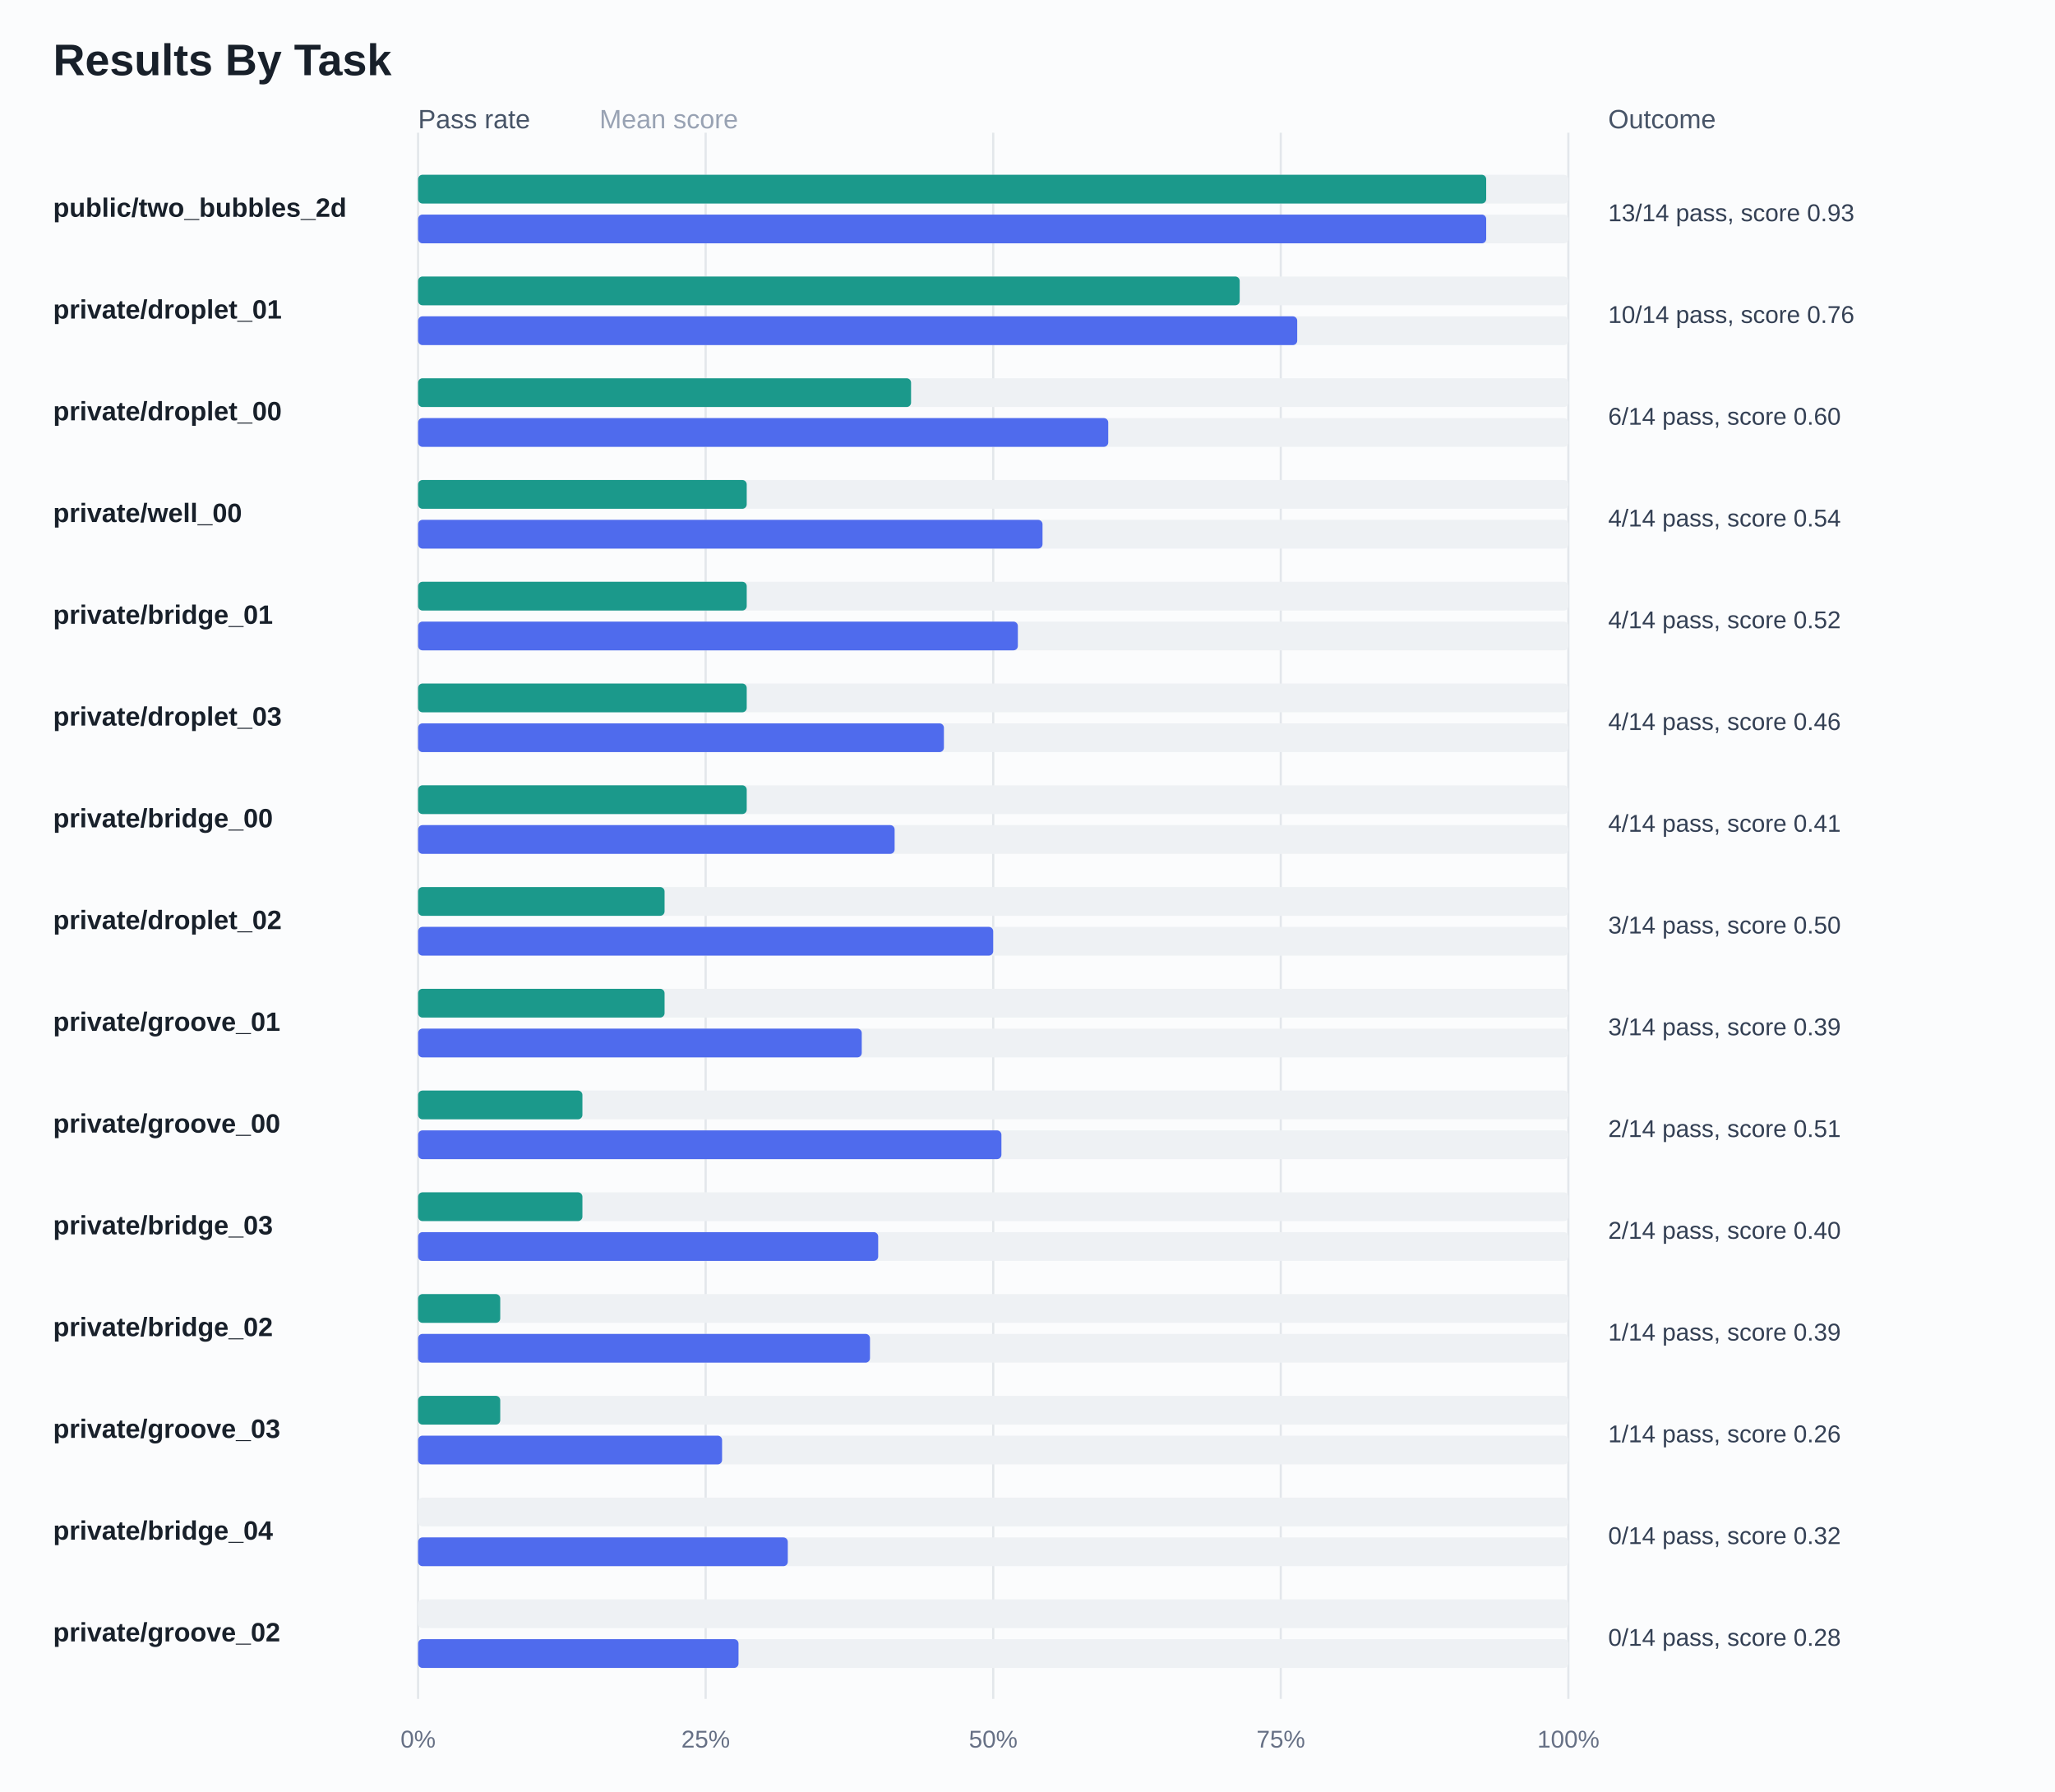
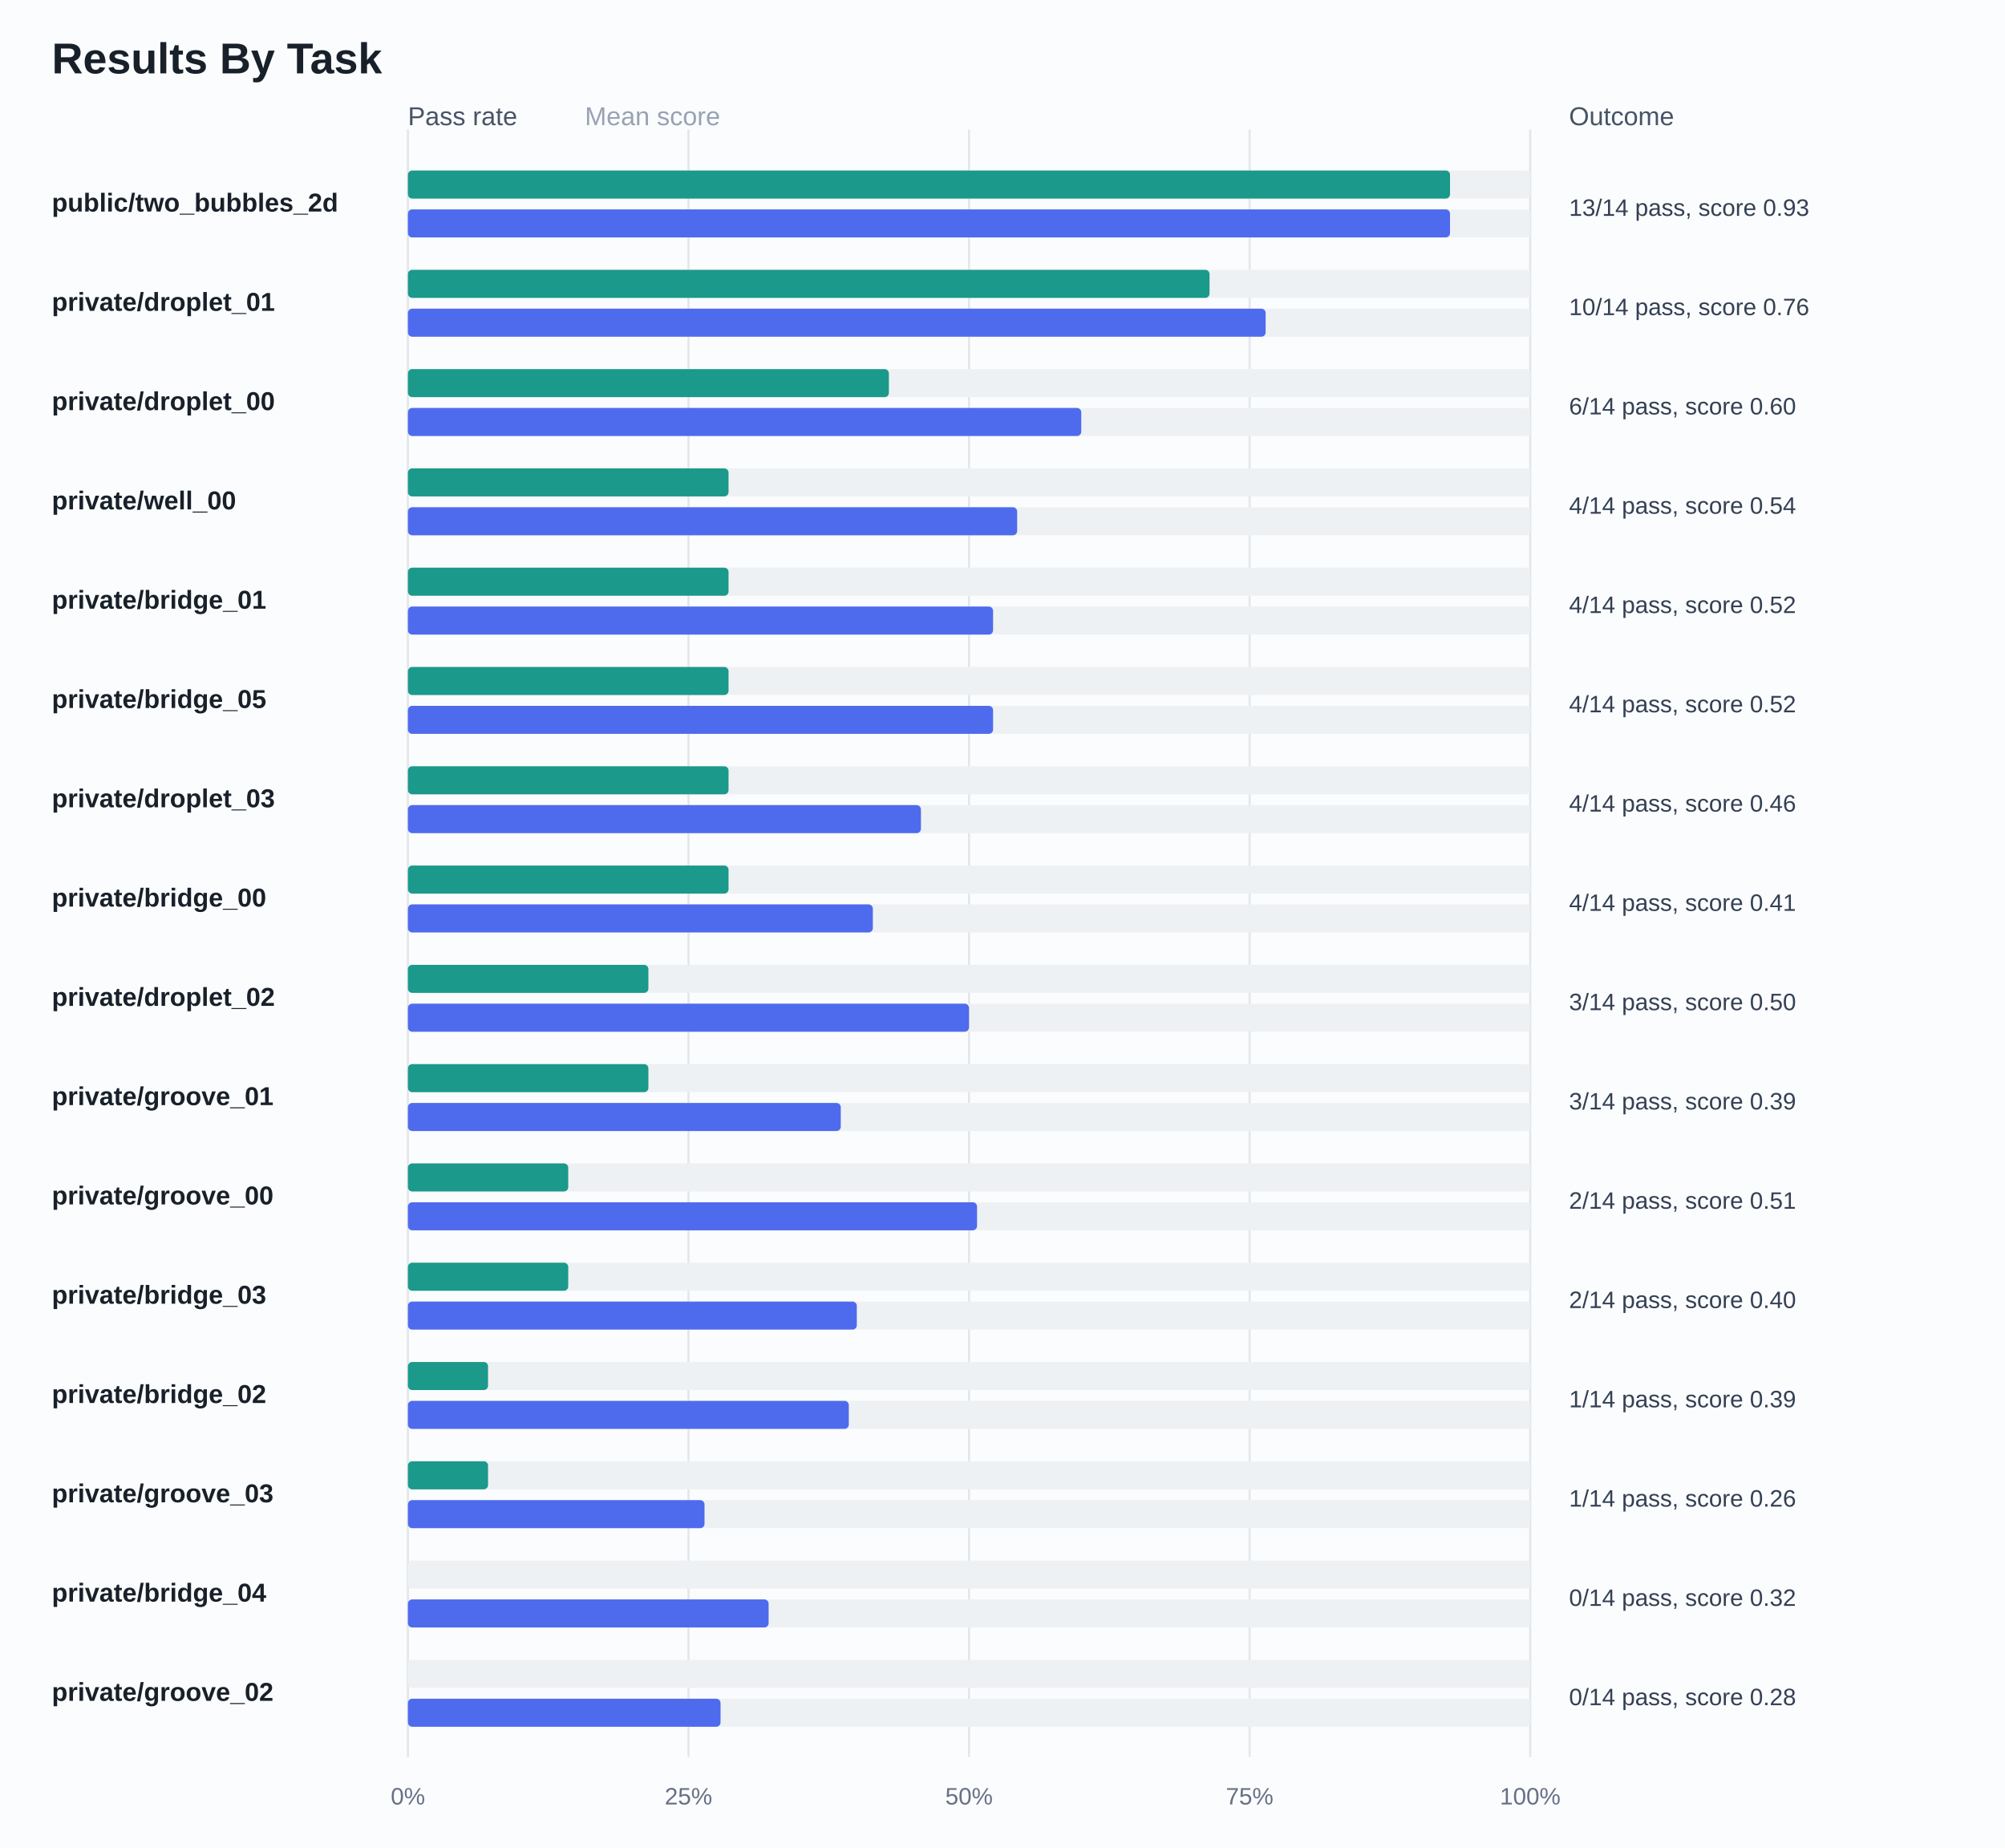
- <svg xmlns="http://www.w3.org/2000/svg" width="929" height="810" viewBox="0 0 929 810">
+ <svg xmlns="http://www.w3.org/2000/svg" width="929" height="856" viewBox="0 0 929 856">
  <rect width="100%" height="100%" fill="#fbfcfd" />
  <style>text{font-family:ui-sans-serif,system-ui,-apple-system,BlinkMacSystemFont,"Segoe UI",Arial,sans-serif;text-rendering:geometricPrecision;font-kerning:normal}.numeric{font-variant-numeric:tabular-nums;font-feature-settings:"tnum" 1,"kern" 1}</style>
  <text x="24.00" y="34.00" font-size="20" font-weight="700" text-anchor="start" fill="#18202a">Results By Task</text>
  <text x="189.00" y="58.00" font-size="12" font-weight="400" text-anchor="start" fill="#475467">Pass rate</text>
  <text x="271.00" y="58.00" font-size="12" font-weight="400" text-anchor="start" fill="#98a2b3">Mean score</text>
  <text x="727.00" y="58.00" font-size="12" font-weight="400" text-anchor="start" fill="#475467">Outcome</text>
-   <line x1="189.00" y1="60" x2="189.00" y2="768" stroke="#e3e7eb" />
-   <text x="189.00" y="790.00" font-size="11" font-weight="400" text-anchor="middle" fill="#667085">0%</text>
-   <line x1="319.00" y1="60" x2="319.00" y2="768" stroke="#e3e7eb" />
-   <text x="319.00" y="790.00" font-size="11" font-weight="400" text-anchor="middle" fill="#667085">25%</text>
-   <line x1="449.00" y1="60" x2="449.00" y2="768" stroke="#e3e7eb" />
-   <text x="449.00" y="790.00" font-size="11" font-weight="400" text-anchor="middle" fill="#667085">50%</text>
-   <line x1="579.00" y1="60" x2="579.00" y2="768" stroke="#e3e7eb" />
-   <text x="579.00" y="790.00" font-size="11" font-weight="400" text-anchor="middle" fill="#667085">75%</text>
-   <line x1="709.00" y1="60" x2="709.00" y2="768" stroke="#e3e7eb" />
-   <text x="709.00" y="790.00" font-size="11" font-weight="400" text-anchor="middle" fill="#667085">100%</text>
+   <line x1="189.00" y1="60" x2="189.00" y2="814" stroke="#e3e7eb" />
+   <text x="189.00" y="836.00" font-size="11" font-weight="400" text-anchor="middle" fill="#667085">0%</text>
+   <line x1="319.00" y1="60" x2="319.00" y2="814" stroke="#e3e7eb" />
+   <text x="319.00" y="836.00" font-size="11" font-weight="400" text-anchor="middle" fill="#667085">25%</text>
+   <line x1="449.00" y1="60" x2="449.00" y2="814" stroke="#e3e7eb" />
+   <text x="449.00" y="836.00" font-size="11" font-weight="400" text-anchor="middle" fill="#667085">50%</text>
+   <line x1="579.00" y1="60" x2="579.00" y2="814" stroke="#e3e7eb" />
+   <text x="579.00" y="836.00" font-size="11" font-weight="400" text-anchor="middle" fill="#667085">75%</text>
+   <line x1="709.00" y1="60" x2="709.00" y2="814" stroke="#e3e7eb" />
+   <text x="709.00" y="836.00" font-size="11" font-weight="400" text-anchor="middle" fill="#667085">100%</text>
  <text x="24.00" y="98.00" font-size="12" font-weight="600" text-anchor="start" fill="#18202a">public/two_bubbles_2d</text>
  <rect x="189" y="79" width="520" height="13" rx="2" fill="#eef1f4" />
  <rect x="189" y="97" width="520" height="13" rx="2" fill="#eef1f4" />
  <rect x="189" y="79" width="482.86" height="13" rx="2" fill="#1b998b" />
  <rect x="189" y="97" width="482.86" height="13" rx="2" fill="#4f6bed" />
  <text class="numeric" x="727.00" y="100.00" font-size="11" font-weight="400" text-anchor="start" fill="#344054">13/14 pass, score 0.93</text>
  <text x="24.00" y="144.00" font-size="12" font-weight="600" text-anchor="start" fill="#18202a">private/droplet_01</text>
  <rect x="189" y="125" width="520" height="13" rx="2" fill="#eef1f4" />
  <rect x="189" y="143" width="520" height="13" rx="2" fill="#eef1f4" />
  <rect x="189" y="125" width="371.43" height="13" rx="2" fill="#1b998b" />
  <rect x="189" y="143" width="397.43" height="13" rx="2" fill="#4f6bed" />
  <text class="numeric" x="727.00" y="146.00" font-size="11" font-weight="400" text-anchor="start" fill="#344054">10/14 pass, score 0.76</text>
  <text x="24.00" y="190.00" font-size="12" font-weight="600" text-anchor="start" fill="#18202a">private/droplet_00</text>
  <rect x="189" y="171" width="520" height="13" rx="2" fill="#eef1f4" />
  <rect x="189" y="189" width="520" height="13" rx="2" fill="#eef1f4" />
  <rect x="189" y="171" width="222.86" height="13" rx="2" fill="#1b998b" />
  <rect x="189" y="189" width="312.00" height="13" rx="2" fill="#4f6bed" />
  <text class="numeric" x="727.00" y="192.00" font-size="11" font-weight="400" text-anchor="start" fill="#344054">6/14 pass, score 0.60</text>
  <text x="24.00" y="236.00" font-size="12" font-weight="600" text-anchor="start" fill="#18202a">private/well_00</text>
  <rect x="189" y="217" width="520" height="13" rx="2" fill="#eef1f4" />
  <rect x="189" y="235" width="520" height="13" rx="2" fill="#eef1f4" />
  <rect x="189" y="217" width="148.57" height="13" rx="2" fill="#1b998b" />
  <rect x="189" y="235" width="282.29" height="13" rx="2" fill="#4f6bed" />
  <text class="numeric" x="727.00" y="238.00" font-size="11" font-weight="400" text-anchor="start" fill="#344054">4/14 pass, score 0.54</text>
  <text x="24.00" y="282.00" font-size="12" font-weight="600" text-anchor="start" fill="#18202a">private/bridge_01</text>
  <rect x="189" y="263" width="520" height="13" rx="2" fill="#eef1f4" />
  <rect x="189" y="281" width="520" height="13" rx="2" fill="#eef1f4" />
  <rect x="189" y="263" width="148.57" height="13" rx="2" fill="#1b998b" />
  <rect x="189" y="281" width="271.14" height="13" rx="2" fill="#4f6bed" />
  <text class="numeric" x="727.00" y="284.00" font-size="11" font-weight="400" text-anchor="start" fill="#344054">4/14 pass, score 0.52</text>
-   <text x="24.00" y="328.00" font-size="12" font-weight="600" text-anchor="start" fill="#18202a">private/droplet_03</text>
+   <text x="24.00" y="328.00" font-size="12" font-weight="600" text-anchor="start" fill="#18202a">private/bridge_05</text>
  <rect x="189" y="309" width="520" height="13" rx="2" fill="#eef1f4" />
  <rect x="189" y="327" width="520" height="13" rx="2" fill="#eef1f4" />
  <rect x="189" y="309" width="148.57" height="13" rx="2" fill="#1b998b" />
-   <rect x="189" y="327" width="237.71" height="13" rx="2" fill="#4f6bed" />
-   <text class="numeric" x="727.00" y="330.00" font-size="11" font-weight="400" text-anchor="start" fill="#344054">4/14 pass, score 0.46</text>
-   <text x="24.00" y="374.00" font-size="12" font-weight="600" text-anchor="start" fill="#18202a">private/bridge_00</text>
+   <rect x="189" y="327" width="271.14" height="13" rx="2" fill="#4f6bed" />
+   <text class="numeric" x="727.00" y="330.00" font-size="11" font-weight="400" text-anchor="start" fill="#344054">4/14 pass, score 0.52</text>
+   <text x="24.00" y="374.00" font-size="12" font-weight="600" text-anchor="start" fill="#18202a">private/droplet_03</text>
  <rect x="189" y="355" width="520" height="13" rx="2" fill="#eef1f4" />
  <rect x="189" y="373" width="520" height="13" rx="2" fill="#eef1f4" />
  <rect x="189" y="355" width="148.57" height="13" rx="2" fill="#1b998b" />
-   <rect x="189" y="373" width="215.43" height="13" rx="2" fill="#4f6bed" />
-   <text class="numeric" x="727.00" y="376.00" font-size="11" font-weight="400" text-anchor="start" fill="#344054">4/14 pass, score 0.41</text>
-   <text x="24.00" y="420.00" font-size="12" font-weight="600" text-anchor="start" fill="#18202a">private/droplet_02</text>
+   <rect x="189" y="373" width="237.71" height="13" rx="2" fill="#4f6bed" />
+   <text class="numeric" x="727.00" y="376.00" font-size="11" font-weight="400" text-anchor="start" fill="#344054">4/14 pass, score 0.46</text>
+   <text x="24.00" y="420.00" font-size="12" font-weight="600" text-anchor="start" fill="#18202a">private/bridge_00</text>
  <rect x="189" y="401" width="520" height="13" rx="2" fill="#eef1f4" />
  <rect x="189" y="419" width="520" height="13" rx="2" fill="#eef1f4" />
-   <rect x="189" y="401" width="111.43" height="13" rx="2" fill="#1b998b" />
-   <rect x="189" y="419" width="260.00" height="13" rx="2" fill="#4f6bed" />
-   <text class="numeric" x="727.00" y="422.00" font-size="11" font-weight="400" text-anchor="start" fill="#344054">3/14 pass, score 0.50</text>
-   <text x="24.00" y="466.00" font-size="12" font-weight="600" text-anchor="start" fill="#18202a">private/groove_01</text>
+   <rect x="189" y="401" width="148.57" height="13" rx="2" fill="#1b998b" />
+   <rect x="189" y="419" width="215.43" height="13" rx="2" fill="#4f6bed" />
+   <text class="numeric" x="727.00" y="422.00" font-size="11" font-weight="400" text-anchor="start" fill="#344054">4/14 pass, score 0.41</text>
+   <text x="24.00" y="466.00" font-size="12" font-weight="600" text-anchor="start" fill="#18202a">private/droplet_02</text>
  <rect x="189" y="447" width="520" height="13" rx="2" fill="#eef1f4" />
  <rect x="189" y="465" width="520" height="13" rx="2" fill="#eef1f4" />
  <rect x="189" y="447" width="111.43" height="13" rx="2" fill="#1b998b" />
-   <rect x="189" y="465" width="200.57" height="13" rx="2" fill="#4f6bed" />
-   <text class="numeric" x="727.00" y="468.00" font-size="11" font-weight="400" text-anchor="start" fill="#344054">3/14 pass, score 0.39</text>
-   <text x="24.00" y="512.00" font-size="12" font-weight="600" text-anchor="start" fill="#18202a">private/groove_00</text>
+   <rect x="189" y="465" width="260.00" height="13" rx="2" fill="#4f6bed" />
+   <text class="numeric" x="727.00" y="468.00" font-size="11" font-weight="400" text-anchor="start" fill="#344054">3/14 pass, score 0.50</text>
+   <text x="24.00" y="512.00" font-size="12" font-weight="600" text-anchor="start" fill="#18202a">private/groove_01</text>
  <rect x="189" y="493" width="520" height="13" rx="2" fill="#eef1f4" />
  <rect x="189" y="511" width="520" height="13" rx="2" fill="#eef1f4" />
-   <rect x="189" y="493" width="74.29" height="13" rx="2" fill="#1b998b" />
-   <rect x="189" y="511" width="263.71" height="13" rx="2" fill="#4f6bed" />
-   <text class="numeric" x="727.00" y="514.00" font-size="11" font-weight="400" text-anchor="start" fill="#344054">2/14 pass, score 0.51</text>
-   <text x="24.00" y="558.00" font-size="12" font-weight="600" text-anchor="start" fill="#18202a">private/bridge_03</text>
+   <rect x="189" y="493" width="111.43" height="13" rx="2" fill="#1b998b" />
+   <rect x="189" y="511" width="200.57" height="13" rx="2" fill="#4f6bed" />
+   <text class="numeric" x="727.00" y="514.00" font-size="11" font-weight="400" text-anchor="start" fill="#344054">3/14 pass, score 0.39</text>
+   <text x="24.00" y="558.00" font-size="12" font-weight="600" text-anchor="start" fill="#18202a">private/groove_00</text>
  <rect x="189" y="539" width="520" height="13" rx="2" fill="#eef1f4" />
  <rect x="189" y="557" width="520" height="13" rx="2" fill="#eef1f4" />
  <rect x="189" y="539" width="74.29" height="13" rx="2" fill="#1b998b" />
-   <rect x="189" y="557" width="208.00" height="13" rx="2" fill="#4f6bed" />
-   <text class="numeric" x="727.00" y="560.00" font-size="11" font-weight="400" text-anchor="start" fill="#344054">2/14 pass, score 0.40</text>
-   <text x="24.00" y="604.00" font-size="12" font-weight="600" text-anchor="start" fill="#18202a">private/bridge_02</text>
+   <rect x="189" y="557" width="263.71" height="13" rx="2" fill="#4f6bed" />
+   <text class="numeric" x="727.00" y="560.00" font-size="11" font-weight="400" text-anchor="start" fill="#344054">2/14 pass, score 0.51</text>
+   <text x="24.00" y="604.00" font-size="12" font-weight="600" text-anchor="start" fill="#18202a">private/bridge_03</text>
  <rect x="189" y="585" width="520" height="13" rx="2" fill="#eef1f4" />
  <rect x="189" y="603" width="520" height="13" rx="2" fill="#eef1f4" />
-   <rect x="189" y="585" width="37.14" height="13" rx="2" fill="#1b998b" />
-   <rect x="189" y="603" width="204.29" height="13" rx="2" fill="#4f6bed" />
-   <text class="numeric" x="727.00" y="606.00" font-size="11" font-weight="400" text-anchor="start" fill="#344054">1/14 pass, score 0.39</text>
-   <text x="24.00" y="650.00" font-size="12" font-weight="600" text-anchor="start" fill="#18202a">private/groove_03</text>
+   <rect x="189" y="585" width="74.29" height="13" rx="2" fill="#1b998b" />
+   <rect x="189" y="603" width="208.00" height="13" rx="2" fill="#4f6bed" />
+   <text class="numeric" x="727.00" y="606.00" font-size="11" font-weight="400" text-anchor="start" fill="#344054">2/14 pass, score 0.40</text>
+   <text x="24.00" y="650.00" font-size="12" font-weight="600" text-anchor="start" fill="#18202a">private/bridge_02</text>
  <rect x="189" y="631" width="520" height="13" rx="2" fill="#eef1f4" />
  <rect x="189" y="649" width="520" height="13" rx="2" fill="#eef1f4" />
  <rect x="189" y="631" width="37.14" height="13" rx="2" fill="#1b998b" />
-   <rect x="189" y="649" width="137.43" height="13" rx="2" fill="#4f6bed" />
-   <text class="numeric" x="727.00" y="652.00" font-size="11" font-weight="400" text-anchor="start" fill="#344054">1/14 pass, score 0.26</text>
-   <text x="24.00" y="696.00" font-size="12" font-weight="600" text-anchor="start" fill="#18202a">private/bridge_04</text>
+   <rect x="189" y="649" width="204.29" height="13" rx="2" fill="#4f6bed" />
+   <text class="numeric" x="727.00" y="652.00" font-size="11" font-weight="400" text-anchor="start" fill="#344054">1/14 pass, score 0.39</text>
+   <text x="24.00" y="696.00" font-size="12" font-weight="600" text-anchor="start" fill="#18202a">private/groove_03</text>
  <rect x="189" y="677" width="520" height="13" rx="2" fill="#eef1f4" />
  <rect x="189" y="695" width="520" height="13" rx="2" fill="#eef1f4" />
-   <rect x="189" y="677" width="0.00" height="13" rx="2" fill="#1b998b" />
-   <rect x="189" y="695" width="167.14" height="13" rx="2" fill="#4f6bed" />
-   <text class="numeric" x="727.00" y="698.00" font-size="11" font-weight="400" text-anchor="start" fill="#344054">0/14 pass, score 0.32</text>
-   <text x="24.00" y="742.00" font-size="12" font-weight="600" text-anchor="start" fill="#18202a">private/groove_02</text>
+   <rect x="189" y="677" width="37.14" height="13" rx="2" fill="#1b998b" />
+   <rect x="189" y="695" width="137.43" height="13" rx="2" fill="#4f6bed" />
+   <text class="numeric" x="727.00" y="698.00" font-size="11" font-weight="400" text-anchor="start" fill="#344054">1/14 pass, score 0.26</text>
+   <text x="24.00" y="742.00" font-size="12" font-weight="600" text-anchor="start" fill="#18202a">private/bridge_04</text>
  <rect x="189" y="723" width="520" height="13" rx="2" fill="#eef1f4" />
  <rect x="189" y="741" width="520" height="13" rx="2" fill="#eef1f4" />
  <rect x="189" y="723" width="0.00" height="13" rx="2" fill="#1b998b" />
-   <rect x="189" y="741" width="144.86" height="13" rx="2" fill="#4f6bed" />
-   <text class="numeric" x="727.00" y="744.00" font-size="11" font-weight="400" text-anchor="start" fill="#344054">0/14 pass, score 0.28</text>
+   <rect x="189" y="741" width="167.14" height="13" rx="2" fill="#4f6bed" />
+   <text class="numeric" x="727.00" y="744.00" font-size="11" font-weight="400" text-anchor="start" fill="#344054">0/14 pass, score 0.32</text>
+   <text x="24.00" y="788.00" font-size="12" font-weight="600" text-anchor="start" fill="#18202a">private/groove_02</text>
+   <rect x="189" y="769" width="520" height="13" rx="2" fill="#eef1f4" />
+   <rect x="189" y="787" width="520" height="13" rx="2" fill="#eef1f4" />
+   <rect x="189" y="769" width="0.00" height="13" rx="2" fill="#1b998b" />
+   <rect x="189" y="787" width="144.86" height="13" rx="2" fill="#4f6bed" />
+   <text class="numeric" x="727.00" y="790.00" font-size="11" font-weight="400" text-anchor="start" fill="#344054">0/14 pass, score 0.28</text>
</svg>
